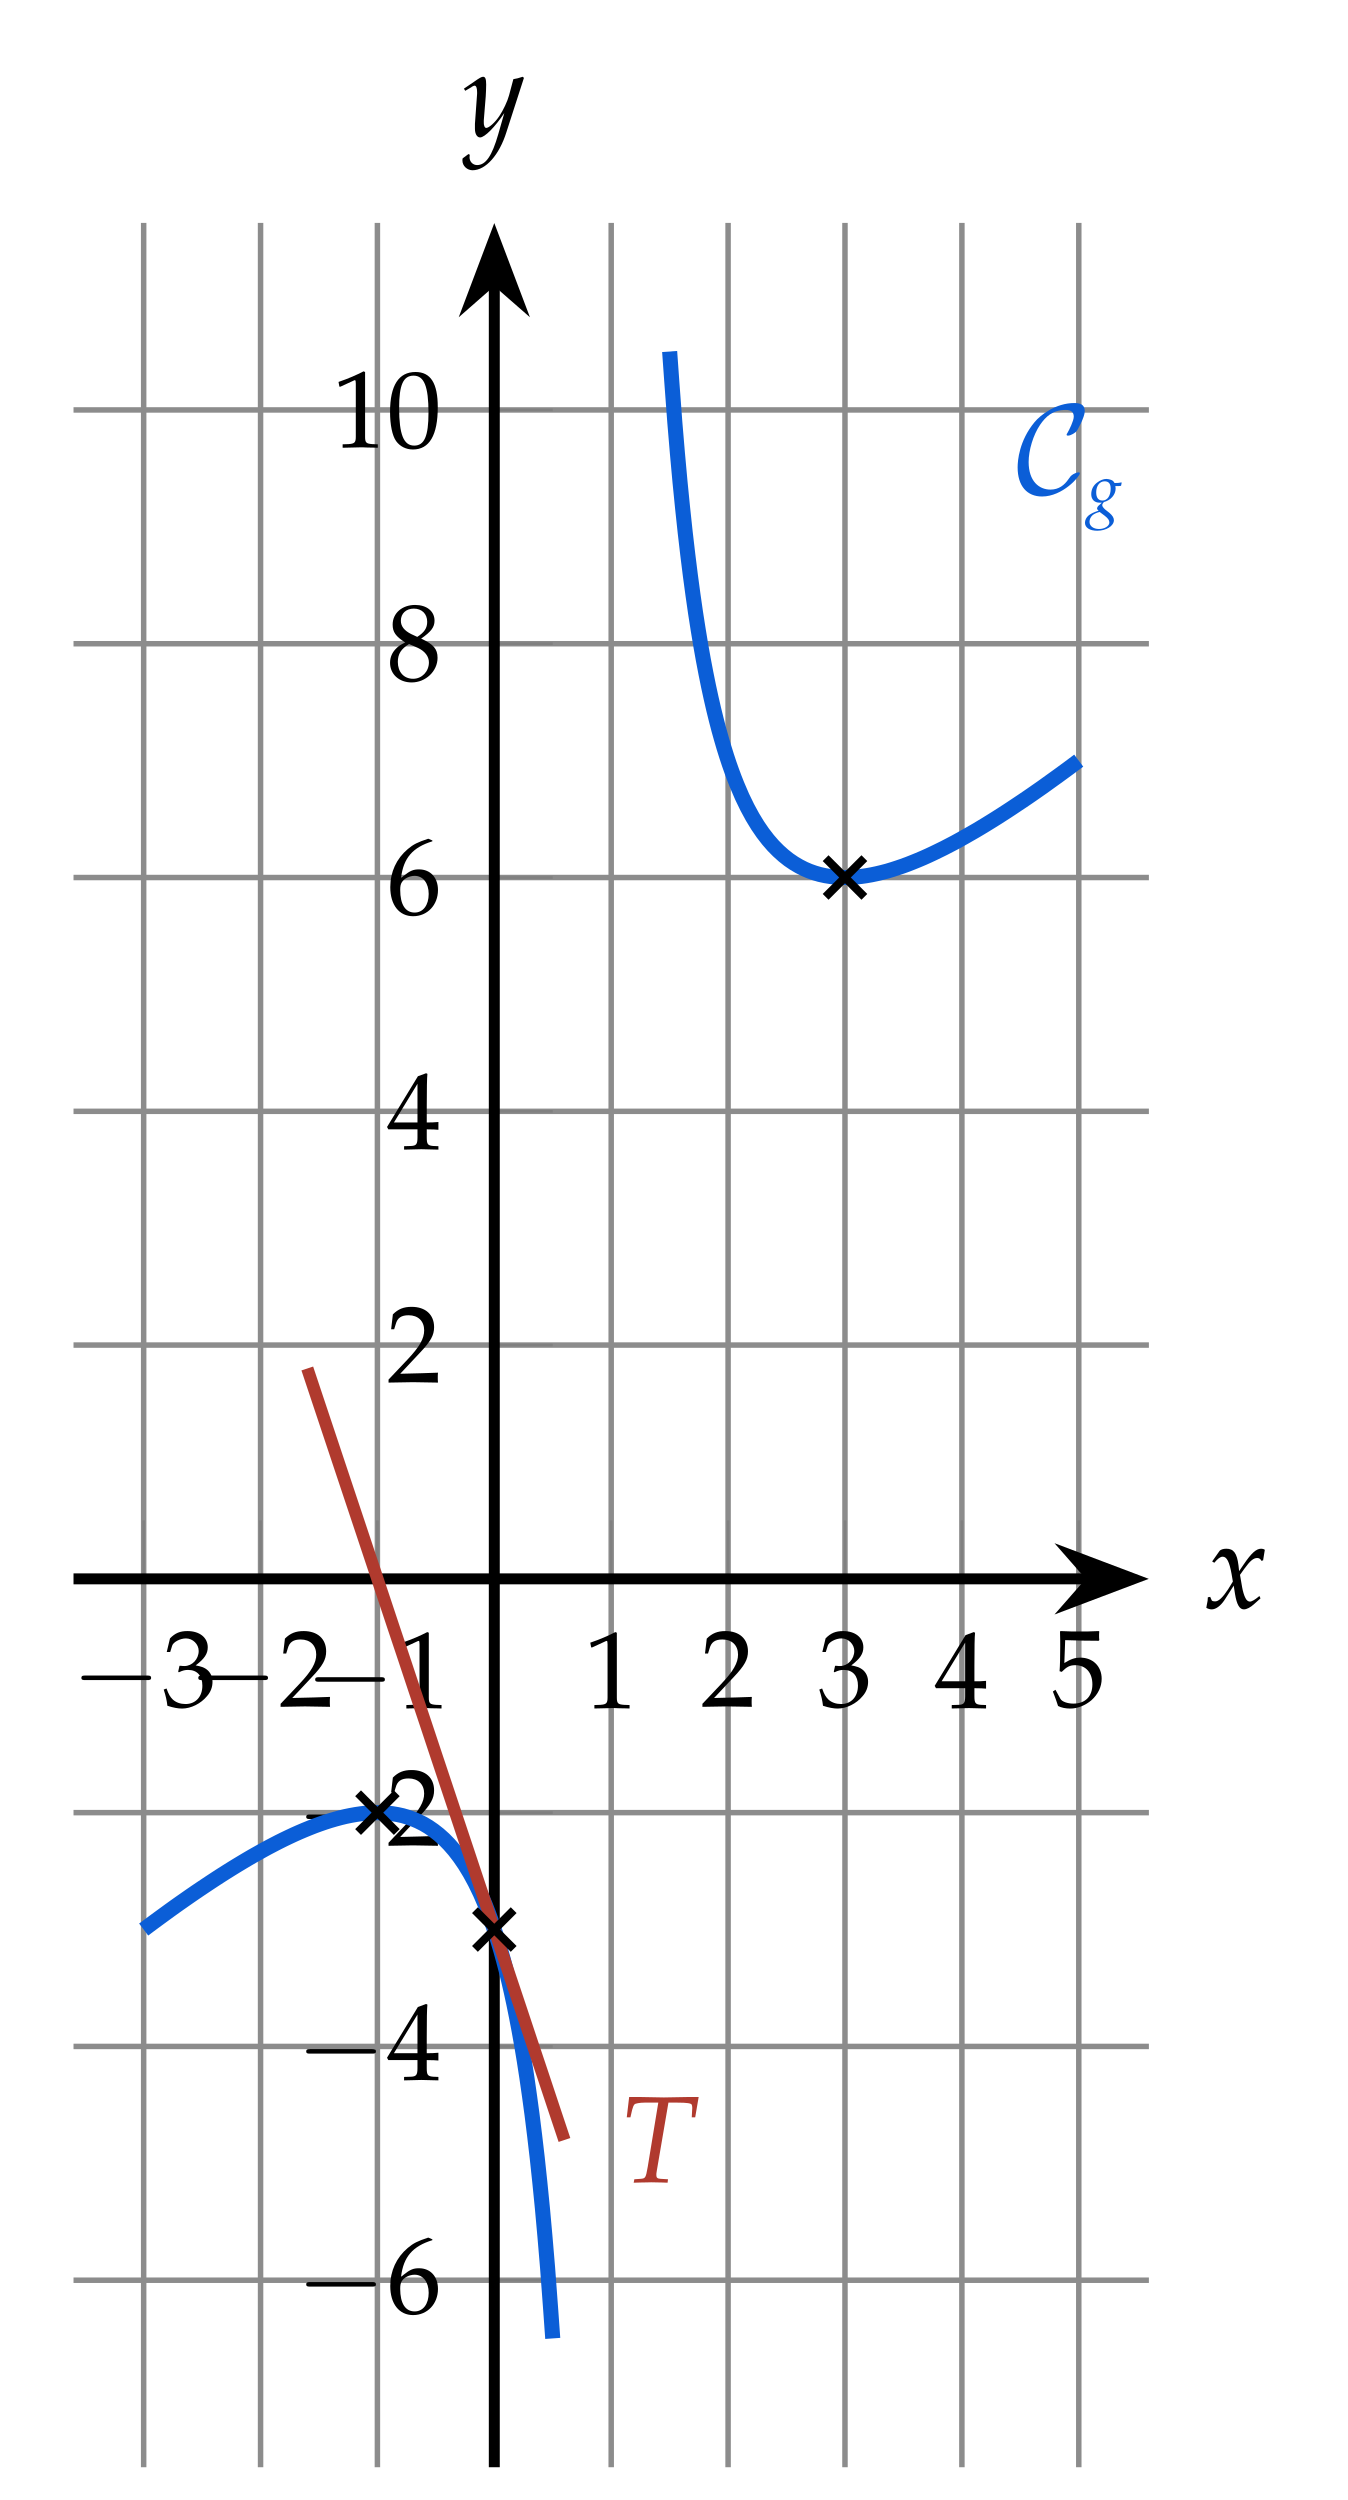
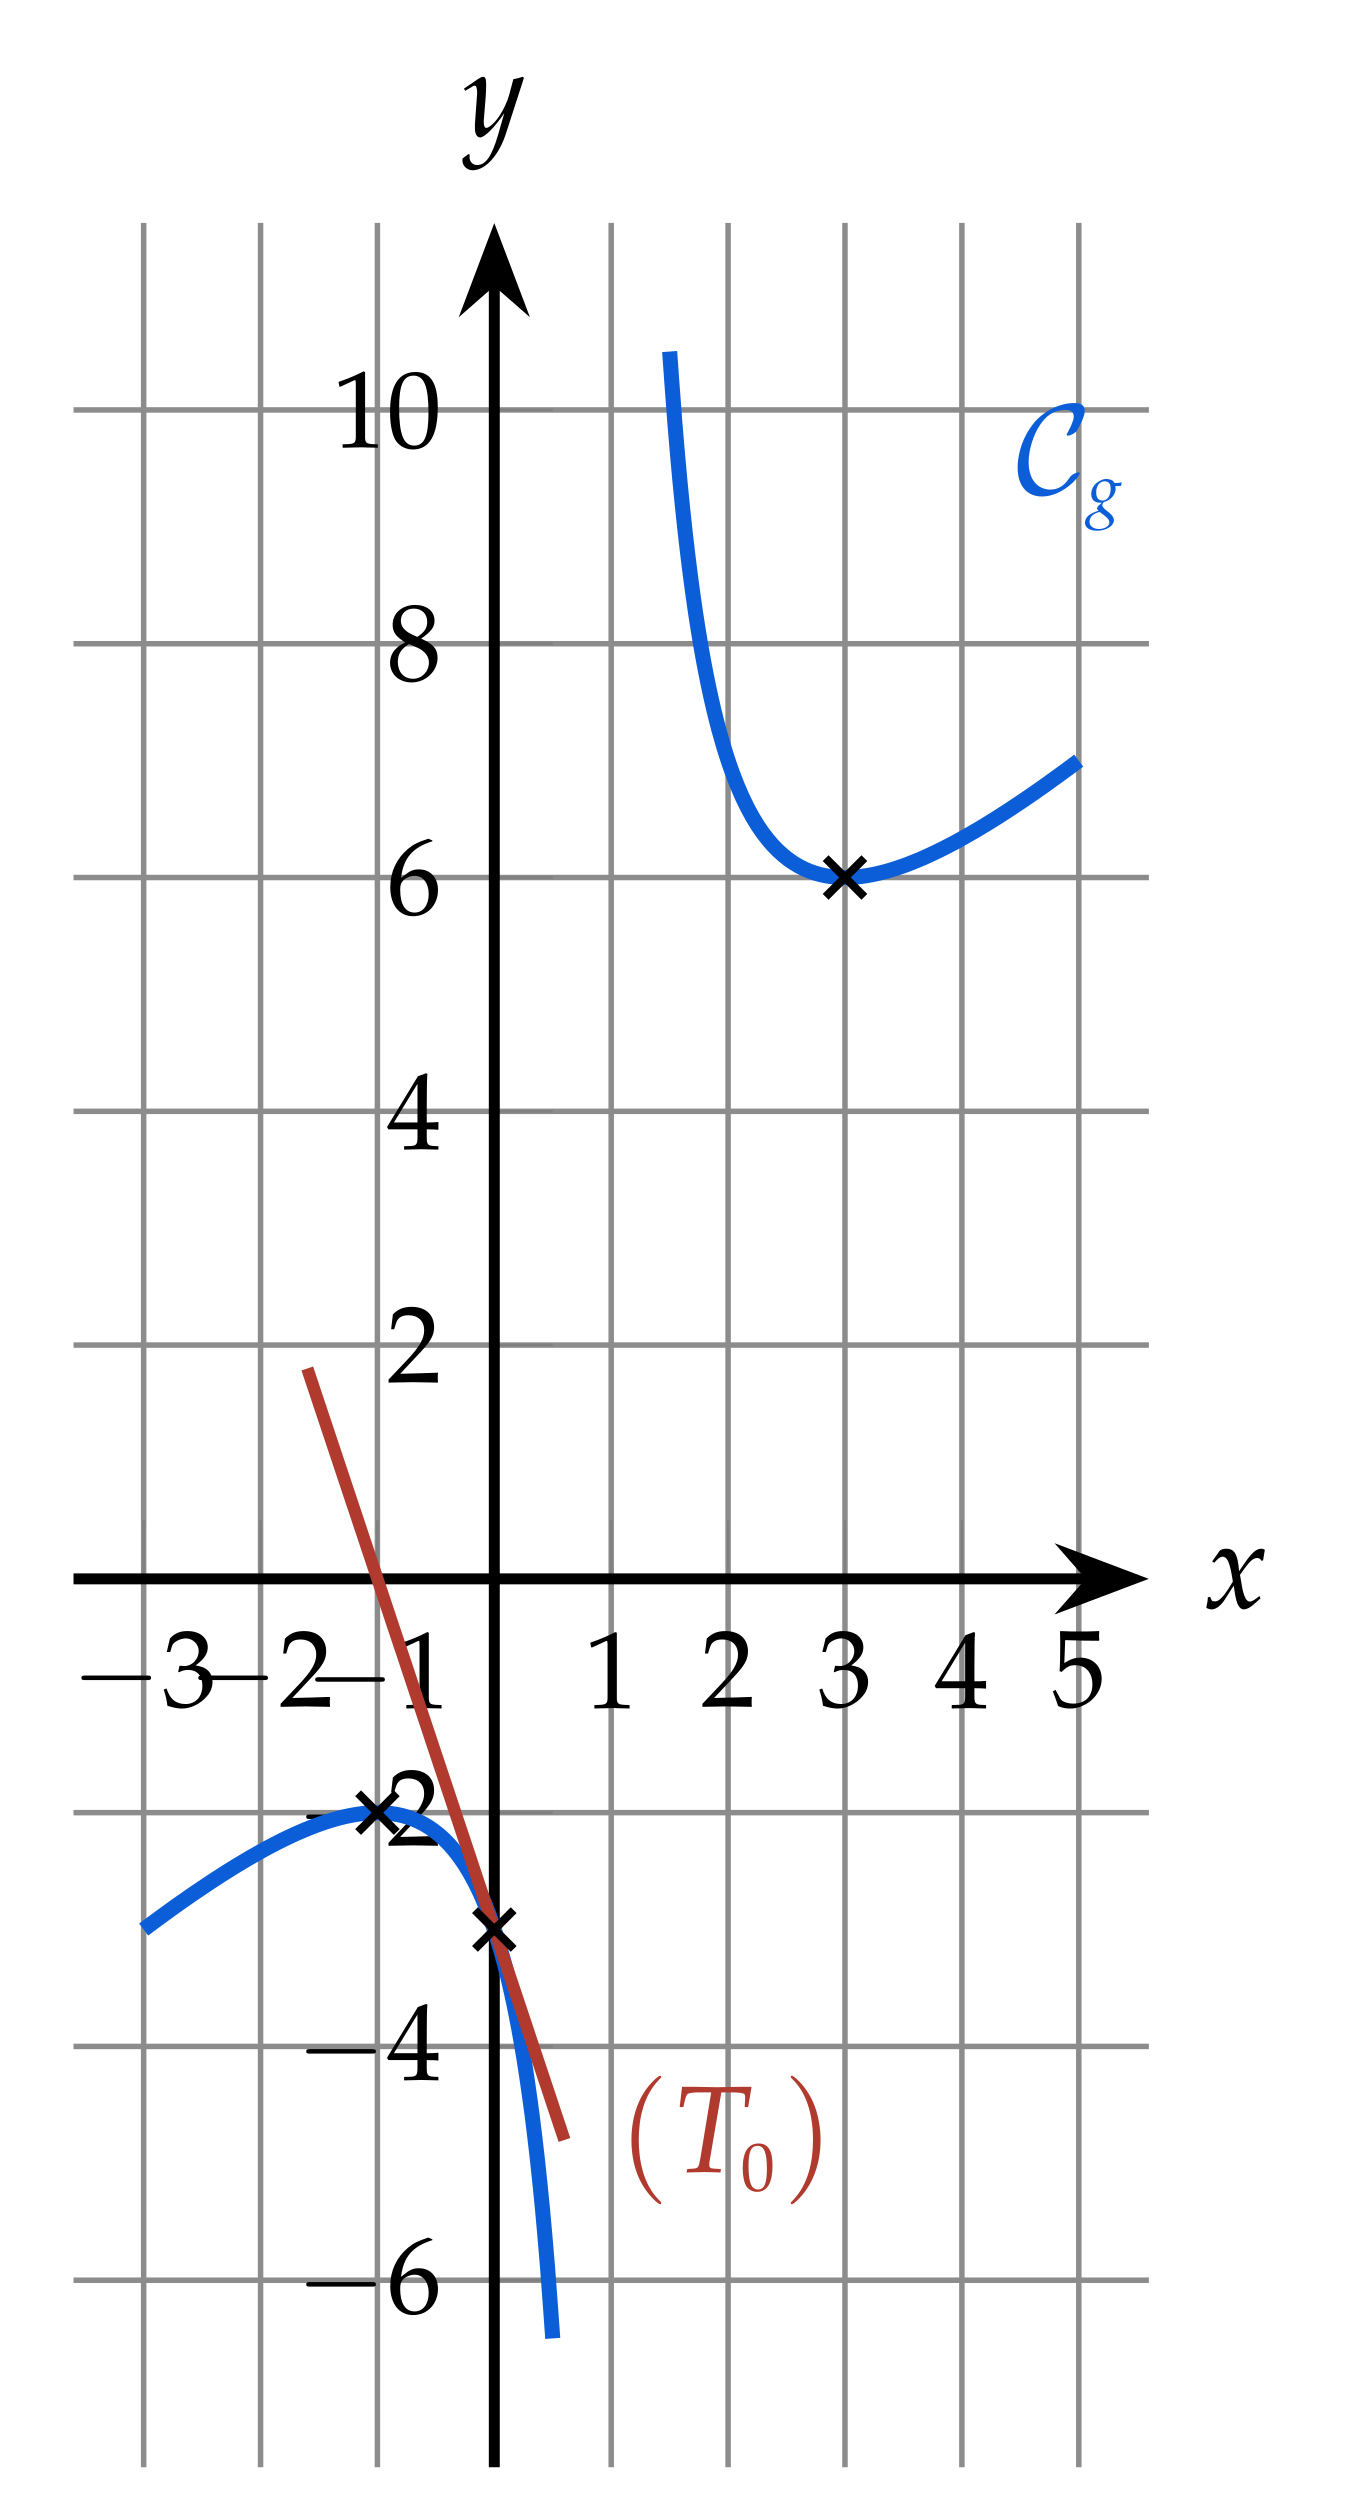
<svg xmlns="http://www.w3.org/2000/svg" xmlns:xlink="http://www.w3.org/1999/xlink" width="97.499" height="180.95" viewBox="0 0 97.499 180.95">
  <defs>
    <g>
      <g id="glyph-0-0">
        <path d="M 5.453 -1.906 C 5.594 -1.906 5.734 -1.906 5.734 -2.062 C 5.734 -2.234 5.594 -2.234 5.453 -2.234 L 0.969 -2.234 C 0.828 -2.234 0.688 -2.234 0.688 -2.062 C 0.688 -1.906 0.828 -1.906 0.969 -1.906 Z M 5.453 -1.906 " />
      </g>
      <g id="glyph-1-0">
        <path d="M 0.344 -3.938 L 0.594 -3.938 L 0.734 -4.391 C 0.812 -4.656 1.312 -4.922 1.734 -4.922 C 2.234 -4.922 2.656 -4.5 2.656 -4.016 C 2.656 -3.422 2.188 -2.922 1.625 -2.922 C 1.562 -2.922 1.484 -2.922 1.375 -2.938 L 1.266 -2.938 L 1.172 -2.516 L 1.219 -2.469 C 1.516 -2.609 1.672 -2.641 1.891 -2.641 C 2.547 -2.641 2.922 -2.219 2.922 -1.5 C 2.922 -0.703 2.438 -0.172 1.703 -0.172 C 1.344 -0.172 1.016 -0.281 0.781 -0.5 C 0.594 -0.688 0.484 -0.859 0.328 -1.297 L 0.125 -1.219 C 0.281 -0.734 0.344 -0.438 0.391 -0.047 C 0.812 0.094 1.172 0.156 1.453 0.156 C 2.094 0.156 2.812 -0.203 3.25 -0.734 C 3.531 -1.047 3.656 -1.406 3.656 -1.781 C 3.656 -2.156 3.5 -2.484 3.219 -2.688 C 3.016 -2.828 2.844 -2.891 2.438 -2.969 C 3.078 -3.453 3.312 -3.812 3.312 -4.281 C 3.312 -4.984 2.719 -5.453 1.844 -5.453 C 1.312 -5.453 0.953 -5.312 0.578 -4.922 Z M 0.344 -3.938 " />
      </g>
      <g id="glyph-1-1">
        <path d="M 0.125 -0.188 L 0.125 0.031 C 1.609 0 1.609 0 1.891 0 C 2.172 0 2.172 0 3.703 0.031 C 3.688 -0.141 3.688 -0.219 3.688 -0.328 C 3.688 -0.438 3.688 -0.516 3.703 -0.688 C 2.797 -0.656 2.438 -0.641 0.969 -0.609 L 2.406 -2.141 C 3.172 -2.953 3.422 -3.391 3.422 -3.984 C 3.422 -4.891 2.797 -5.453 1.797 -5.453 C 1.219 -5.453 0.828 -5.297 0.438 -4.906 L 0.312 -3.828 L 0.531 -3.828 L 0.641 -4.188 C 0.766 -4.656 1.047 -4.844 1.578 -4.844 C 2.266 -4.844 2.703 -4.422 2.703 -3.75 C 2.703 -3.156 2.375 -2.562 1.469 -1.609 Z M 0.125 -0.188 " />
      </g>
      <g id="glyph-1-2">
        <path d="M 0.531 -4.391 L 0.609 -4.391 L 1.625 -4.859 C 1.641 -4.859 1.641 -4.859 1.656 -4.859 C 1.703 -4.859 1.719 -4.797 1.719 -4.609 L 1.719 -0.766 C 1.719 -0.344 1.625 -0.266 1.203 -0.234 L 0.766 -0.219 L 0.766 0.031 C 1.984 0 1.984 0 2.062 0 C 2.172 0 2.344 0 2.609 0.016 C 2.703 0.016 2.984 0.016 3.312 0.031 L 3.312 -0.219 L 2.906 -0.234 C 2.469 -0.266 2.391 -0.344 2.391 -0.766 L 2.391 -5.453 L 2.281 -5.5 C 1.766 -5.234 1.203 -4.984 0.469 -4.734 Z M 0.531 -4.391 " />
      </g>
      <g id="glyph-1-3">
        <path d="M 2.219 -1.438 L 2.219 -0.844 C 2.219 -0.359 2.125 -0.25 1.75 -0.234 L 1.25 -0.219 L 1.25 0.031 C 2.312 0 2.312 0 2.5 0 C 2.688 0 2.688 0 3.734 0.031 L 3.734 -0.219 L 3.359 -0.234 C 2.969 -0.266 2.891 -0.359 2.891 -0.844 L 2.891 -1.438 C 3.344 -1.438 3.516 -1.422 3.734 -1.406 L 3.734 -1.969 C 3.359 -1.938 3.219 -1.938 3.094 -1.938 L 2.891 -1.938 L 2.891 -3.047 C 2.891 -4.453 2.906 -5.141 2.938 -5.453 L 2.844 -5.5 L 2.25 -5.281 L 0.016 -1.609 L 0.109 -1.438 Z M 2.219 -1.938 L 0.516 -1.938 L 2.219 -4.734 Z M 2.219 -1.938 " />
      </g>
      <g id="glyph-1-4">
        <path d="M 1 -4.797 C 2.031 -4.766 2.469 -4.75 3.422 -4.75 L 3.469 -4.797 C 3.453 -4.938 3.453 -5 3.453 -5.109 C 3.453 -5.219 3.453 -5.281 3.469 -5.422 L 3.422 -5.453 C 2.828 -5.422 2.469 -5.422 2.047 -5.422 C 1.609 -5.422 1.266 -5.422 0.672 -5.453 L 0.625 -5.422 C 0.641 -4.938 0.641 -4.594 0.641 -4.328 C 0.641 -3.656 0.625 -2.906 0.594 -2.547 L 0.75 -2.5 C 1.125 -2.875 1.344 -2.984 1.734 -2.984 C 2.484 -2.984 2.969 -2.453 2.969 -1.594 C 2.969 -0.719 2.453 -0.203 1.594 -0.203 C 1.172 -0.203 0.766 -0.344 0.656 -0.547 L 0.297 -1.203 L 0.109 -1.078 C 0.281 -0.641 0.375 -0.375 0.484 -0.031 C 0.719 0.094 1.031 0.156 1.375 0.156 C 1.906 0.156 2.469 -0.078 2.906 -0.453 C 3.375 -0.875 3.641 -1.422 3.641 -2 C 3.641 -2.906 3 -3.531 2.094 -3.531 C 1.719 -3.531 1.422 -3.438 0.938 -3.141 Z M 1 -4.797 " />
      </g>
      <g id="glyph-1-5">
        <path d="M 3.297 -5.328 L 3 -5.453 C 2.234 -5.203 1.922 -5.047 1.516 -4.703 C 0.703 -4.016 0.25 -3.047 0.25 -1.953 C 0.25 -0.656 0.891 0.156 1.906 0.156 C 2.938 0.156 3.703 -0.656 3.703 -1.734 C 3.703 -2.641 3.156 -3.234 2.328 -3.234 C 1.922 -3.234 1.688 -3.141 1.219 -2.766 C 1.141 -2.688 1.125 -2.688 1.031 -2.625 C 1.203 -4.062 1.875 -4.828 3.297 -5.266 Z M 2.016 -2.766 C 2.625 -2.766 3.031 -2.234 3.031 -1.453 C 3.031 -0.641 2.625 -0.109 2.016 -0.109 C 1.344 -0.109 0.969 -0.688 0.969 -1.75 C 0.969 -2.016 1 -2.172 1.094 -2.312 C 1.266 -2.578 1.641 -2.766 2.016 -2.766 Z M 2.016 -2.766 " />
      </g>
      <g id="glyph-1-6">
        <path d="M 1.328 -2.734 C 1 -2.578 0.875 -2.5 0.703 -2.328 C 0.391 -2.031 0.234 -1.672 0.234 -1.266 C 0.234 -0.438 0.891 0.156 1.797 0.156 C 2.812 0.156 3.672 -0.656 3.672 -1.625 C 3.672 -2.266 3.375 -2.609 2.484 -3.016 C 3.203 -3.516 3.453 -3.844 3.453 -4.312 C 3.453 -5 2.891 -5.453 2.047 -5.453 C 1.109 -5.453 0.422 -4.859 0.422 -4.031 C 0.422 -3.484 0.641 -3.188 1.328 -2.734 Z M 2.25 -2.344 C 2.75 -2.109 3.047 -1.734 3.047 -1.297 C 3.047 -0.641 2.547 -0.109 1.906 -0.109 C 1.234 -0.109 0.797 -0.594 0.797 -1.328 C 0.797 -1.906 1.031 -2.266 1.609 -2.625 Z M 1.766 -3.344 C 1.266 -3.594 1.016 -3.906 1.016 -4.312 C 1.016 -4.828 1.391 -5.188 1.953 -5.188 C 2.531 -5.188 2.922 -4.812 2.922 -4.234 C 2.922 -3.781 2.719 -3.469 2.203 -3.141 Z M 1.766 -3.344 " />
      </g>
      <g id="glyph-1-7">
        <path d="M 2.078 -5.453 C 0.859 -5.453 0.234 -4.484 0.234 -2.562 C 0.234 -1.641 0.391 -0.844 0.672 -0.453 C 0.953 -0.062 1.391 0.156 1.891 0.156 C 3.078 0.156 3.688 -0.875 3.688 -2.906 C 3.688 -4.641 3.172 -5.453 2.078 -5.453 Z M 1.938 -5.188 C 2.703 -5.188 3.016 -4.406 3.016 -2.5 C 3.016 -0.812 2.719 -0.125 1.984 -0.125 C 1.219 -0.125 0.891 -0.922 0.891 -2.859 C 0.891 -4.516 1.188 -5.188 1.938 -5.188 Z M 1.938 -5.188 " />
      </g>
      <g id="glyph-2-0">
+         <path d="M 3.078 2.234 C 3.078 2.203 3.078 2.188 2.922 2.031 C 1.75 0.859 1.453 -0.906 1.453 -2.328 C 1.453 -3.938 1.812 -5.562 2.953 -6.719 C 3.078 -6.828 3.078 -6.859 3.078 -6.875 C 3.078 -6.938 3.047 -6.969 2.984 -6.969 C 2.891 -6.969 2.047 -6.344 1.5 -5.156 C 1.031 -4.141 0.922 -3.109 0.922 -2.328 C 0.922 -1.594 1.016 -0.469 1.531 0.578 C 2.094 1.719 2.891 2.328 2.984 2.328 C 3.047 2.328 3.078 2.297 3.078 2.234 Z M 3.078 2.234 " />
+       </g>
+       <g id="glyph-2-1">
+         <path d="M 2.688 -2.328 C 2.688 -3.047 2.578 -4.172 2.078 -5.219 C 1.516 -6.375 0.719 -6.969 0.625 -6.969 C 0.562 -6.969 0.531 -6.938 0.531 -6.875 C 0.531 -6.859 0.531 -6.828 0.703 -6.672 C 1.625 -5.75 2.141 -4.266 2.141 -2.328 C 2.141 -0.734 1.797 0.906 0.656 2.078 C 0.531 2.188 0.531 2.203 0.531 2.234 C 0.531 2.281 0.562 2.328 0.625 2.328 C 0.719 2.328 1.547 1.688 2.094 0.516 C 2.578 -0.516 2.688 -1.547 2.688 -2.328 Z M 2.688 -2.328 " />
+       </g>
+       <g id="glyph-3-0">
        <path d="M 3.484 -5.766 L 4.125 -5.766 C 4.828 -5.766 5.141 -5.719 5.172 -5.609 C 5.203 -5.547 5.219 -5.375 5.203 -5.281 L 5.172 -4.703 L 5.422 -4.703 L 5.672 -6.172 L 4.859 -6.172 C 4.062 -6.156 3.469 -6.141 3.156 -6.141 C 2.812 -6.141 2.25 -6.156 1.484 -6.172 L 0.641 -6.172 L 0.469 -4.703 L 0.734 -4.703 L 0.859 -5.25 C 0.906 -5.438 0.969 -5.578 1.031 -5.641 C 1.078 -5.703 1.422 -5.766 1.75 -5.766 L 2.75 -5.766 L 1.984 -1.109 C 1.844 -0.297 1.812 -0.281 1.469 -0.25 L 1.016 -0.219 L 0.969 0.031 L 1.484 0.016 C 1.844 0.016 2.094 0 2.234 0 C 2.406 0 2.688 0.016 3.031 0.016 L 3.422 0.031 L 3.453 -0.219 L 2.922 -0.25 C 2.688 -0.266 2.609 -0.328 2.609 -0.516 C 2.609 -0.594 2.609 -0.656 2.641 -0.828 Z M 3.484 -5.766 " />
      </g>
-       <g id="glyph-2-1">
+       <g id="glyph-3-1">
        <path d="M 0.188 -0.781 C 0.188 -0.609 0.172 -0.484 0.109 -0.203 C 0.094 -0.094 0.094 -0.078 0.078 -0.016 C 0.219 0.062 0.359 0.094 0.469 0.094 C 0.766 0.094 1.109 -0.156 1.391 -0.578 L 2.062 -1.625 L 2.156 -1.016 C 2.281 -0.25 2.484 0.094 2.797 0.094 C 3 0.094 3.281 -0.047 3.562 -0.312 L 4 -0.703 L 3.922 -0.875 C 3.609 -0.609 3.375 -0.469 3.234 -0.469 C 3.109 -0.469 2.984 -0.562 2.906 -0.734 C 2.812 -0.906 2.719 -1.234 2.672 -1.5 L 2.516 -2.406 L 2.828 -2.844 C 3.25 -3.422 3.484 -3.625 3.766 -3.625 C 3.906 -3.625 4.016 -3.547 4.062 -3.422 L 4.188 -3.453 L 4.312 -4.219 C 4.219 -4.281 4.125 -4.297 4.047 -4.297 C 3.688 -4.297 3.344 -3.984 2.781 -3.156 L 2.453 -2.672 L 2.406 -3.094 C 2.297 -3.984 2.047 -4.297 1.531 -4.297 C 1.297 -4.297 1.094 -4.234 1.016 -4.109 L 0.5 -3.375 L 0.656 -3.281 C 0.922 -3.594 1.094 -3.719 1.266 -3.719 C 1.562 -3.719 1.75 -3.344 1.906 -2.469 L 2 -1.922 L 1.656 -1.359 C 1.266 -0.766 0.969 -0.484 0.719 -0.484 C 0.578 -0.484 0.484 -0.516 0.469 -0.562 L 0.359 -0.812 Z M 0.188 -0.781 " />
      </g>
-       <g id="glyph-2-2">
+       <g id="glyph-3-2">
        <path d="M -0.062 1.609 C -0.078 1.672 -0.078 1.719 -0.078 1.766 C -0.078 2.156 0.266 2.469 0.656 2.469 C 1.609 2.469 2.594 1.359 3.109 -0.297 L 4.375 -4.219 L 4.281 -4.297 C 4.016 -4.203 3.812 -4.156 3.609 -4.125 L 3.297 -2.953 C 3.188 -2.531 2.875 -1.875 2.594 -1.453 C 2.281 -0.984 1.844 -0.594 1.641 -0.594 C 1.531 -0.594 1.453 -0.797 1.469 -1.031 L 1.469 -1.141 L 1.609 -2.875 C 1.625 -3.156 1.641 -3.484 1.641 -3.734 C 1.641 -4.141 1.578 -4.297 1.422 -4.297 C 1.312 -4.297 1.188 -4.234 0.766 -3.938 L 0.031 -3.438 L 0.125 -3.281 L 0.578 -3.547 L 0.609 -3.578 C 0.703 -3.625 0.766 -3.656 0.797 -3.656 C 0.922 -3.656 0.984 -3.484 0.984 -3.188 C 0.984 -3.188 0.984 -3.125 0.984 -3.062 L 0.828 -0.891 L 0.828 -0.531 C 0.828 -0.156 0.984 0.094 1.203 0.094 C 1.531 0.094 2.281 -0.656 2.953 -1.672 L 2.516 -0.141 C 2.062 1.438 1.609 2.094 0.984 2.094 C 0.672 2.094 0.438 1.844 0.438 1.531 C 0.438 1.484 0.453 1.422 0.453 1.344 L 0.359 1.297 Z M -0.062 1.609 " />
      </g>
-       <g id="glyph-3-0">
+       <g id="glyph-4-0">
+         <path d="M 1.297 -3.406 C 0.531 -3.406 0.141 -2.797 0.141 -1.609 C 0.141 -1.031 0.25 -0.531 0.422 -0.281 C 0.594 -0.047 0.875 0.094 1.172 0.094 C 1.922 0.094 2.297 -0.547 2.297 -1.812 C 2.297 -2.891 1.984 -3.406 1.297 -3.406 Z M 1.219 -3.234 C 1.688 -3.234 1.891 -2.75 1.891 -1.562 C 1.891 -0.516 1.703 -0.078 1.25 -0.078 C 0.766 -0.078 0.562 -0.578 0.562 -1.781 C 0.562 -2.828 0.75 -3.234 1.219 -3.234 Z M 1.219 -3.234 " />
+       </g>
+       <g id="glyph-5-0">
        <path d="M 4.609 -1.453 C 4.609 -1.516 4.562 -1.531 4.516 -1.531 C 4.359 -1.531 4.141 -1.391 4.125 -1.391 C 3.938 -1.266 3.906 -1.203 3.797 -1.047 C 3.5 -0.609 3.094 -0.281 2.484 -0.281 C 1.656 -0.281 0.906 -0.891 0.906 -2.281 C 0.906 -3.125 1.234 -4.234 1.734 -4.969 C 2.141 -5.562 2.641 -6.047 3.594 -6.047 C 3.953 -6.047 4.172 -5.906 4.172 -5.562 C 4.172 -5.25 3.828 -4.578 3.719 -4.391 C 3.656 -4.297 3.656 -4.281 3.656 -4.266 C 3.656 -4.188 3.703 -4.188 3.766 -4.188 C 3.953 -4.188 4.297 -4.391 4.406 -4.547 C 4.422 -4.578 4.969 -5.5 4.969 -5.969 C 4.969 -6.484 4.547 -6.547 4.219 -6.547 C 2.859 -6.547 1.75 -5.672 1.328 -5.156 C 0.219 -3.812 0.109 -2.375 0.109 -1.891 C 0.109 -0.531 0.797 0.219 1.875 0.219 C 3.375 0.219 4.609 -1.234 4.609 -1.453 Z M 4.609 -1.453 " />
      </g>
-       <g id="glyph-4-0">
+       <g id="glyph-6-0">
        <path d="M 2 -1.875 C 2.094 -1.875 2.125 -1.875 2.172 -1.875 C 2.266 -1.875 2.312 -1.875 2.422 -1.891 L 2.469 -2.109 L 2.453 -2.141 C 2.312 -2.109 2.219 -2.094 1.953 -2.094 C 1.875 -2.234 1.812 -2.281 1.688 -2.328 C 1.594 -2.359 1.469 -2.391 1.359 -2.391 C 1.156 -2.391 0.906 -2.297 0.688 -2.125 C 0.422 -1.922 0.266 -1.641 0.266 -1.281 C 0.266 -0.906 0.5 -0.672 0.875 -0.672 C 0.922 -0.672 0.969 -0.672 1.031 -0.672 L 0.828 -0.484 C 0.75 -0.422 0.688 -0.328 0.688 -0.25 C 0.688 -0.203 0.719 -0.156 0.797 -0.094 C 0.422 0.031 0.266 0.109 0.078 0.25 C -0.094 0.391 -0.188 0.594 -0.188 0.781 C -0.188 1.141 0.156 1.359 0.703 1.359 C 1.344 1.359 1.906 1.016 1.906 0.594 C 1.906 0.422 1.797 0.25 1.578 0.062 L 1.281 -0.172 C 1.125 -0.312 1.062 -0.406 1.062 -0.5 C 1.062 -0.547 1.078 -0.594 1.156 -0.688 C 1.172 -0.703 1.172 -0.703 1.188 -0.719 C 1.672 -0.844 2.031 -1.25 2.031 -1.688 C 2.031 -1.734 2.016 -1.781 2.016 -1.859 Z M 1.25 0.281 C 1.484 0.469 1.578 0.594 1.578 0.766 C 1.578 1.016 1.234 1.234 0.828 1.234 C 0.422 1.234 0.141 1.016 0.141 0.719 C 0.141 0.531 0.219 0.359 0.375 0.219 C 0.516 0.125 0.625 0.062 0.875 0 Z M 1.234 -2.219 C 1.531 -2.219 1.672 -2.047 1.672 -1.688 C 1.672 -1.172 1.438 -0.828 1.078 -0.828 C 0.781 -0.828 0.625 -1.031 0.625 -1.422 C 0.625 -1.891 0.875 -2.219 1.234 -2.219 Z M 1.234 -2.219 " />
      </g>
    </g>
    <clipPath id="clip-0">
      <path clip-rule="nonzero" d="M 5.32 115 L 56 115 L 56 178.578 L 5.32 178.578 Z M 5.32 115 " />
    </clipPath>
    <clipPath id="clip-1">
      <path clip-rule="nonzero" d="M 33 16.133 L 83.156 16.133 L 83.156 79 L 33 79 Z M 33 16.133 " />
    </clipPath>
  </defs>
  <path fill="none" stroke-width="0.399" stroke-linecap="butt" stroke-linejoin="miter" stroke="rgb(54.903%, 54.903%, 54.903%)" stroke-opacity="1" stroke-miterlimit="10" d="M 5.104 0.001 L 5.104 163.281 M 13.608 0.001 L 13.608 163.281 M 22.109 0.001 L 22.109 163.281 M 39.118 0.001 L 39.118 163.281 M 47.622 0.001 L 47.622 163.281 M 56.126 0.001 L 56.126 163.281 M 64.631 0.001 L 64.631 163.281 M 73.135 0.001 L 73.135 163.281 " transform="matrix(0.994888, 0, 0, -0.994888, 5.32066, 178.5793)" />
  <path fill="none" stroke-width="0.399" stroke-linecap="butt" stroke-linejoin="miter" stroke="rgb(54.903%, 54.903%, 54.903%)" stroke-opacity="1" stroke-miterlimit="10" d="M -0 13.606 L 78.236 13.606 M -0 30.615 L 78.236 30.615 M -0 47.624 L 78.236 47.624 M -0 81.641 L 78.236 81.641 M -0 98.646 L 78.236 98.646 M -0 115.655 L 78.236 115.655 M -0 132.664 L 78.236 132.664 M -0 149.673 L 78.236 149.673 " transform="matrix(0.994888, 0, 0, -0.994888, 5.32066, 178.5793)" />
  <path fill="none" stroke-width="0.199" stroke-linecap="butt" stroke-linejoin="miter" stroke="rgb(50%, 50%, 50%)" stroke-opacity="1" stroke-miterlimit="10" d="M 5.104 64.632 L 5.104 68.885 M 13.608 64.632 L 13.608 68.885 M 22.109 64.632 L 22.109 68.885 M 39.118 64.632 L 39.118 68.885 M 47.622 64.632 L 47.622 68.885 M 56.126 64.632 L 56.126 68.885 M 64.631 64.632 L 64.631 68.885 M 73.135 64.632 L 73.135 68.885 " transform="matrix(0.994888, 0, 0, -0.994888, 5.32066, 178.5793)" />
  <path fill="none" stroke-width="0.199" stroke-linecap="butt" stroke-linejoin="miter" stroke="rgb(50%, 50%, 50%)" stroke-opacity="1" stroke-miterlimit="10" d="M 30.613 13.606 L 34.865 13.606 M 30.613 30.615 L 34.865 30.615 M 30.613 47.624 L 34.865 47.624 M 30.613 81.641 L 34.865 81.641 M 30.613 98.646 L 34.865 98.646 M 30.613 115.655 L 34.865 115.655 M 30.613 132.664 L 34.865 132.664 M 30.613 149.673 L 34.865 149.673 " transform="matrix(0.994888, 0, 0, -0.994888, 5.32066, 178.5793)" />
  <path fill="none" stroke-width="0.797" stroke-linecap="butt" stroke-linejoin="miter" stroke="rgb(0%, 0%, 0%)" stroke-opacity="1" stroke-miterlimit="10" d="M -0 64.632 L 73.972 64.632 " transform="matrix(0.994888, 0, 0, -0.994888, 5.32066, 178.5793)" />
  <path fill-rule="nonzero" fill="rgb(0%, 0%, 0%)" fill-opacity="1" stroke-width="0.797" stroke-linecap="butt" stroke-linejoin="miter" stroke="rgb(0%, 0%, 0%)" stroke-opacity="1" stroke-miterlimit="10" d="M 5.667 0.001 L 1.286 1.658 L 2.738 0.001 L 1.286 -1.656 Z M 5.667 0.001 " transform="matrix(0.994888, 0, 0, -0.994888, 76.38893, 114.2782)" />
  <path fill="none" stroke-width="0.797" stroke-linecap="butt" stroke-linejoin="miter" stroke="rgb(0%, 0%, 0%)" stroke-opacity="1" stroke-miterlimit="10" d="M 30.613 0.001 L 30.613 159.017 " transform="matrix(0.994888, 0, 0, -0.994888, 5.32066, 178.5793)" />
  <path fill-rule="nonzero" fill="rgb(0%, 0%, 0%)" fill-opacity="1" stroke-width="0.797" stroke-linecap="butt" stroke-linejoin="miter" stroke="rgb(0%, 0%, 0%)" stroke-opacity="1" stroke-miterlimit="10" d="M 5.666 0.001 L 1.288 1.654 L 2.737 0.001 L 1.288 -1.656 Z M 5.666 0.001 " transform="matrix(0, -0.994888, -0.994888, 0, 35.7785, 22.90298)" />
  <g fill="rgb(0%, 0%, 0%)" fill-opacity="1">
    <use xlink:href="#glyph-0-0" x="5.203" y="123.51" />
  </g>
  <g fill="rgb(0%, 0%, 0%)" fill-opacity="1">
    <use xlink:href="#glyph-1-0" x="11.725" y="123.51" />
  </g>
  <g fill="rgb(0%, 0%, 0%)" fill-opacity="1">
    <use xlink:href="#glyph-0-0" x="13.664" y="123.51" />
  </g>
  <g fill="rgb(0%, 0%, 0%)" fill-opacity="1">
    <use xlink:href="#glyph-1-1" x="20.185" y="123.51" />
  </g>
  <g fill="rgb(0%, 0%, 0%)" fill-opacity="1">
    <use xlink:href="#glyph-0-0" x="22.124" y="123.63" />
  </g>
  <g fill="rgb(0%, 0%, 0%)" fill-opacity="1">
    <use xlink:href="#glyph-1-2" x="28.646" y="123.63" />
  </g>
  <g fill="rgb(0%, 0%, 0%)" fill-opacity="1">
    <use xlink:href="#glyph-1-2" x="42.256" y="123.63" />
  </g>
  <g fill="rgb(0%, 0%, 0%)" fill-opacity="1">
    <use xlink:href="#glyph-1-1" x="50.716" y="123.51" />
  </g>
  <g fill="rgb(0%, 0%, 0%)" fill-opacity="1">
    <use xlink:href="#glyph-1-0" x="59.177" y="123.51" />
  </g>
  <g fill="rgb(0%, 0%, 0%)" fill-opacity="1">
    <use xlink:href="#glyph-1-3" x="67.637" y="123.63" />
  </g>
  <g fill="rgb(0%, 0%, 0%)" fill-opacity="1">
    <use xlink:href="#glyph-1-4" x="76.098" y="123.51" />
  </g>
  <g fill="rgb(0%, 0%, 0%)" fill-opacity="1">
    <use xlink:href="#glyph-0-0" x="21.476" y="167.41" />
  </g>
  <g fill="rgb(0%, 0%, 0%)" fill-opacity="1">
    <use xlink:href="#glyph-1-5" x="27.997" y="167.41" />
  </g>
  <g fill="rgb(0%, 0%, 0%)" fill-opacity="1">
    <use xlink:href="#glyph-0-0" x="21.476" y="150.547" />
  </g>
  <g fill="rgb(0%, 0%, 0%)" fill-opacity="1">
    <use xlink:href="#glyph-1-3" x="27.997" y="150.547" />
  </g>
  <g fill="rgb(0%, 0%, 0%)" fill-opacity="1">
    <use xlink:href="#glyph-0-0" x="21.476" y="133.568" />
  </g>
  <g fill="rgb(0%, 0%, 0%)" fill-opacity="1">
    <use xlink:href="#glyph-1-1" x="27.997" y="133.568" />
  </g>
  <g fill="rgb(0%, 0%, 0%)" fill-opacity="1">
    <use xlink:href="#glyph-1-1" x="27.998" y="100.042" />
  </g>
  <g fill="rgb(0%, 0%, 0%)" fill-opacity="1">
    <use xlink:href="#glyph-1-3" x="27.998" y="83.18" />
  </g>
  <g fill="rgb(0%, 0%, 0%)" fill-opacity="1">
    <use xlink:href="#glyph-1-5" x="27.998" y="66.16" />
  </g>
  <g fill="rgb(0%, 0%, 0%)" fill-opacity="1">
    <use xlink:href="#glyph-1-6" x="27.998" y="49.239" />
  </g>
  <g fill="rgb(0%, 0%, 0%)" fill-opacity="1">
    <use xlink:href="#glyph-1-2" x="24.034" y="32.378" />
    <use xlink:href="#glyph-1-7" x="27.998" y="32.378" />
  </g>
  <g clip-path="url(#clip-0)">
    <path fill="none" stroke-width="1.096" stroke-linecap="butt" stroke-linejoin="miter" stroke="rgb(4.314%, 36.864%, 84.314%)" stroke-opacity="1" stroke-miterlimit="10" d="M 5.104 39.119 C 5.104 39.119 5.375 39.323 5.481 39.402 C 5.583 39.476 5.752 39.602 5.858 39.681 C 5.96 39.755 6.129 39.881 6.231 39.955 C 6.337 40.034 6.506 40.156 6.608 40.23 C 6.714 40.305 6.882 40.43 6.985 40.505 C 7.091 40.58 7.259 40.701 7.362 40.776 C 7.468 40.851 7.636 40.968 7.738 41.043 C 7.844 41.114 8.013 41.231 8.115 41.306 C 8.221 41.381 8.39 41.495 8.492 41.569 C 8.598 41.64 8.767 41.758 8.869 41.828 C 8.975 41.899 9.14 42.013 9.246 42.083 C 9.352 42.154 9.517 42.268 9.623 42.335 C 9.729 42.405 9.894 42.519 10 42.586 C 10.106 42.657 10.271 42.767 10.377 42.833 C 10.483 42.9 10.648 43.01 10.754 43.077 C 10.86 43.144 11.025 43.25 11.131 43.316 C 11.233 43.383 11.402 43.485 11.508 43.552 C 11.61 43.615 11.779 43.721 11.885 43.784 C 11.987 43.846 12.156 43.948 12.262 44.011 C 12.364 44.074 12.532 44.172 12.638 44.235 C 12.741 44.294 12.909 44.392 13.015 44.455 C 13.117 44.514 13.286 44.608 13.392 44.667 C 13.494 44.726 13.663 44.82 13.769 44.879 C 13.871 44.934 14.04 45.024 14.142 45.083 C 14.248 45.138 14.417 45.228 14.519 45.28 C 14.625 45.334 14.794 45.421 14.896 45.476 C 15.002 45.527 15.171 45.613 15.273 45.664 C 15.379 45.715 15.548 45.794 15.65 45.845 C 15.756 45.896 15.925 45.974 16.027 46.022 C 16.133 46.069 16.302 46.143 16.404 46.19 C 16.51 46.238 16.679 46.308 16.781 46.351 C 16.887 46.395 17.052 46.465 17.158 46.505 C 17.264 46.548 17.429 46.614 17.535 46.654 C 17.641 46.693 17.806 46.756 17.912 46.791 C 18.018 46.83 18.182 46.885 18.288 46.921 C 18.394 46.956 18.559 47.011 18.665 47.042 C 18.771 47.074 18.936 47.125 19.042 47.152 C 19.148 47.184 19.313 47.227 19.419 47.254 C 19.521 47.282 19.69 47.321 19.796 47.345 C 19.898 47.368 20.067 47.404 20.173 47.423 C 20.275 47.447 20.444 47.474 20.55 47.49 C 20.652 47.51 20.821 47.533 20.927 47.545 C 21.029 47.561 21.198 47.576 21.304 47.588 C 21.406 47.596 21.575 47.608 21.681 47.612 C 21.783 47.616 21.952 47.624 22.058 47.624 C 22.16 47.624 22.329 47.62 22.431 47.616 C 22.537 47.612 22.706 47.604 22.808 47.592 C 22.914 47.584 23.082 47.565 23.185 47.549 C 23.291 47.537 23.459 47.51 23.562 47.486 C 23.668 47.466 23.836 47.431 23.938 47.404 C 24.044 47.376 24.213 47.329 24.315 47.294 C 24.421 47.262 24.59 47.203 24.692 47.16 C 24.798 47.121 24.967 47.05 25.069 46.999 C 25.175 46.952 25.34 46.866 25.446 46.811 C 25.552 46.752 25.717 46.654 25.823 46.587 C 25.929 46.52 26.094 46.406 26.2 46.328 C 26.306 46.253 26.471 46.12 26.577 46.033 C 26.683 45.943 26.848 45.794 26.954 45.696 C 27.06 45.594 27.225 45.425 27.331 45.311 C 27.433 45.197 27.602 45.005 27.708 44.879 C 27.81 44.749 27.979 44.534 28.085 44.388 C 28.187 44.247 28.356 44.003 28.462 43.839 C 28.564 43.678 28.732 43.403 28.838 43.222 C 28.941 43.042 29.109 42.731 29.215 42.527 C 29.317 42.323 29.486 41.977 29.592 41.75 C 29.694 41.522 29.863 41.133 29.969 40.878 C 30.071 40.619 30.24 40.187 30.342 39.897 C 30.448 39.606 30.617 39.119 30.719 38.793 C 30.825 38.467 30.994 37.918 31.096 37.553 C 31.202 37.187 31.371 36.567 31.473 36.155 C 31.579 35.739 31.748 35.036 31.85 34.568 C 31.956 34.097 32.125 33.3 32.227 32.766 C 32.333 32.232 32.502 31.325 32.604 30.717 C 32.71 30.104 32.879 29.068 32.981 28.365 C 33.087 27.666 33.252 26.468 33.358 25.66 C 33.464 24.847 33.629 23.465 33.735 22.523 C 33.841 21.58 34.006 19.967 34.112 18.855 C 34.218 17.748 34.382 15.848 34.488 14.532 C 34.594 13.217 34.865 9.373 34.865 9.373 " transform="matrix(0.994888, 0, 0, -0.994888, 5.32066, 178.5793)" />
  </g>
  <g clip-path="url(#clip-1)">
    <path fill="none" stroke-width="1.096" stroke-linecap="butt" stroke-linejoin="miter" stroke="rgb(4.314%, 36.864%, 84.314%)" stroke-opacity="1" stroke-miterlimit="10" d="M 43.37 153.925 C 43.37 153.925 43.641 150.081 43.747 148.766 C 43.853 147.446 44.018 145.546 44.124 144.439 C 44.23 143.328 44.395 141.714 44.501 140.768 C 44.607 139.825 44.772 138.439 44.878 137.631 C 44.984 136.818 45.148 135.624 45.254 134.921 C 45.36 134.219 45.525 133.182 45.631 132.57 C 45.733 131.961 45.902 131.054 46.008 130.52 C 46.11 129.986 46.279 129.189 46.385 128.718 C 46.487 128.251 46.656 127.548 46.762 127.132 C 46.864 126.719 47.033 126.099 47.139 125.734 C 47.241 125.365 47.41 124.815 47.516 124.489 C 47.618 124.163 47.787 123.676 47.893 123.386 C 47.995 123.099 48.164 122.663 48.27 122.404 C 48.372 122.149 48.541 121.76 48.643 121.533 C 48.749 121.301 48.918 120.959 49.02 120.755 C 49.126 120.551 49.295 120.241 49.397 120.06 C 49.503 119.88 49.672 119.605 49.774 119.44 C 49.88 119.279 50.048 119.035 50.151 118.89 C 50.257 118.749 50.425 118.529 50.527 118.403 C 50.634 118.274 50.802 118.081 50.904 117.968 C 51.01 117.858 51.179 117.685 51.281 117.587 C 51.387 117.485 51.552 117.335 51.658 117.249 C 51.764 117.159 51.929 117.029 52.035 116.951 C 52.141 116.876 52.306 116.762 52.412 116.695 C 52.518 116.629 52.683 116.53 52.789 116.472 C 52.895 116.413 53.06 116.33 53.166 116.279 C 53.272 116.232 53.437 116.161 53.543 116.118 C 53.645 116.079 53.814 116.02 53.92 115.985 C 54.022 115.953 54.191 115.902 54.297 115.875 C 54.399 115.847 54.568 115.812 54.674 115.792 C 54.776 115.773 54.945 115.741 55.051 115.73 C 55.153 115.714 55.322 115.694 55.428 115.686 C 55.53 115.678 55.698 115.667 55.804 115.663 C 55.907 115.659 56.075 115.655 56.181 115.655 C 56.283 115.655 56.452 115.659 56.554 115.667 C 56.66 115.671 56.829 115.682 56.931 115.694 C 57.037 115.702 57.206 115.718 57.308 115.733 C 57.414 115.745 57.583 115.773 57.685 115.788 C 57.791 115.804 57.96 115.836 58.062 115.855 C 58.168 115.875 58.337 115.91 58.439 115.934 C 58.545 115.957 58.714 115.996 58.816 116.024 C 58.922 116.051 59.091 116.095 59.193 116.122 C 59.299 116.154 59.464 116.205 59.57 116.236 C 59.676 116.267 59.841 116.322 59.947 116.358 C 60.053 116.393 60.218 116.448 60.324 116.487 C 60.43 116.523 60.595 116.585 60.701 116.625 C 60.807 116.664 60.972 116.731 61.078 116.774 C 61.184 116.813 61.348 116.884 61.454 116.927 C 61.56 116.97 61.725 117.045 61.831 117.088 C 61.933 117.135 62.102 117.21 62.208 117.257 C 62.31 117.308 62.479 117.382 62.585 117.434 C 62.687 117.485 62.856 117.567 62.962 117.618 C 63.064 117.669 63.233 117.752 63.339 117.803 C 63.441 117.854 63.61 117.944 63.716 117.999 C 63.818 118.054 63.987 118.14 64.093 118.195 C 64.195 118.254 64.364 118.344 64.47 118.403 C 64.572 118.458 64.741 118.553 64.843 118.611 C 64.949 118.67 65.118 118.765 65.22 118.827 C 65.326 118.886 65.495 118.981 65.597 119.043 C 65.703 119.106 65.872 119.204 65.974 119.267 C 66.08 119.33 66.248 119.432 66.351 119.495 C 66.457 119.558 66.625 119.664 66.727 119.727 C 66.834 119.793 67.002 119.899 67.104 119.962 C 67.21 120.029 67.375 120.135 67.481 120.202 C 67.587 120.268 67.752 120.378 67.858 120.445 C 67.964 120.512 68.129 120.626 68.235 120.692 C 68.341 120.763 68.506 120.873 68.612 120.944 C 68.718 121.01 68.883 121.124 68.989 121.195 C 69.095 121.266 69.26 121.379 69.366 121.45 C 69.472 121.525 69.637 121.639 69.743 121.709 C 69.845 121.784 70.014 121.898 70.12 121.972 C 70.222 122.047 70.391 122.165 70.497 122.235 C 70.599 122.31 70.768 122.432 70.874 122.506 C 70.976 122.581 71.145 122.703 71.251 122.777 C 71.353 122.852 71.522 122.97 71.628 123.048 C 71.73 123.123 71.898 123.244 72.004 123.323 C 72.107 123.398 72.275 123.519 72.381 123.598 C 72.483 123.676 72.652 123.798 72.754 123.877 C 72.86 123.955 73.131 124.159 73.131 124.159 " transform="matrix(0.994888, 0, 0, -0.994888, 5.32066, 178.5793)" />
  </g>
  <path fill="none" stroke-width="0.897" stroke-linecap="butt" stroke-linejoin="miter" stroke="rgb(69.019%, 22.745%, 18.039%)" stroke-opacity="1" stroke-miterlimit="10" d="M 17.008 79.937 L 17.786 77.601 L 18.567 75.261 L 19.345 72.925 L 20.907 68.245 L 21.685 65.908 L 22.466 63.568 L 23.243 61.228 L 24.025 58.892 L 24.802 56.552 L 25.584 54.216 L 26.361 51.876 L 27.142 49.536 L 27.92 47.199 L 28.701 44.859 L 29.478 42.519 L 30.26 40.183 L 31.041 37.843 L 31.819 35.507 L 32.6 33.167 L 33.377 30.827 L 34.159 28.491 L 34.936 26.15 L 35.717 23.81 " transform="matrix(0.994888, 0, 0, -0.994888, 5.32066, 178.5793)" />
  <path fill="none" stroke-width="0.598" stroke-linecap="butt" stroke-linejoin="miter" stroke="rgb(0%, 0%, 0%)" stroke-opacity="1" stroke-miterlimit="10" d="M 20.703 46.214 L 23.518 49.033 M 20.703 49.033 L 23.518 46.214 " transform="matrix(0.994888, 0, 0, -0.994888, 5.32066, 178.5793)" />
  <path fill="none" stroke-width="0.598" stroke-linecap="butt" stroke-linejoin="miter" stroke="rgb(0%, 0%, 0%)" stroke-opacity="1" stroke-miterlimit="10" d="M 54.717 114.249 L 57.536 117.064 M 54.717 117.064 L 57.536 114.249 " transform="matrix(0.994888, 0, 0, -0.994888, 5.32066, 178.5793)" />
  <path fill="none" stroke-width="0.598" stroke-linecap="butt" stroke-linejoin="miter" stroke="rgb(0%, 0%, 0%)" stroke-opacity="1" stroke-miterlimit="10" d="M 29.204 37.71 L 32.023 40.529 M 29.204 40.529 L 32.023 37.71 " transform="matrix(0.994888, 0, 0, -0.994888, 5.32066, 178.5793)" />
  <g fill="rgb(69.019%, 22.745%, 18.039%)" fill-opacity="1">
-     <use xlink:href="#glyph-2-0" x="44.897" y="157.954" />
+     <use xlink:href="#glyph-2-0" x="44.782" y="157.214" />
+   </g>
+   <g fill="rgb(69.019%, 22.745%, 18.039%)" fill-opacity="1">
+     <use xlink:href="#glyph-3-0" x="48.727" y="157.214" />
+   </g>
+   <g fill="rgb(69.019%, 22.745%, 18.039%)" fill-opacity="1">
+     <use xlink:href="#glyph-4-0" x="53.617" y="158.552" />
+   </g>
+   <g fill="rgb(69.019%, 22.745%, 18.039%)" fill-opacity="1">
+     <use xlink:href="#glyph-2-1" x="56.703" y="157.214" />
  </g>
  <g fill="rgb(4.314%, 36.864%, 84.314%)" fill-opacity="1">
-     <use xlink:href="#glyph-3-0" x="73.547" y="35.718" />
+     <use xlink:href="#glyph-5-0" x="73.547" y="35.718" />
  </g>
  <g fill="rgb(4.314%, 36.864%, 84.314%)" fill-opacity="1">
-     <use xlink:href="#glyph-4-0" x="78.718" y="37.056" />
+     <use xlink:href="#glyph-6-0" x="78.718" y="37.056" />
  </g>
  <g fill="rgb(0%, 0%, 0%)" fill-opacity="1">
-     <use xlink:href="#glyph-2-1" x="87.235" y="116.393" />
+     <use xlink:href="#glyph-3-1" x="87.235" y="116.393" />
  </g>
  <g fill="rgb(0%, 0%, 0%)" fill-opacity="1">
-     <use xlink:href="#glyph-2-2" x="33.548" y="9.854" />
+     <use xlink:href="#glyph-3-2" x="33.548" y="9.854" />
  </g>
</svg>
